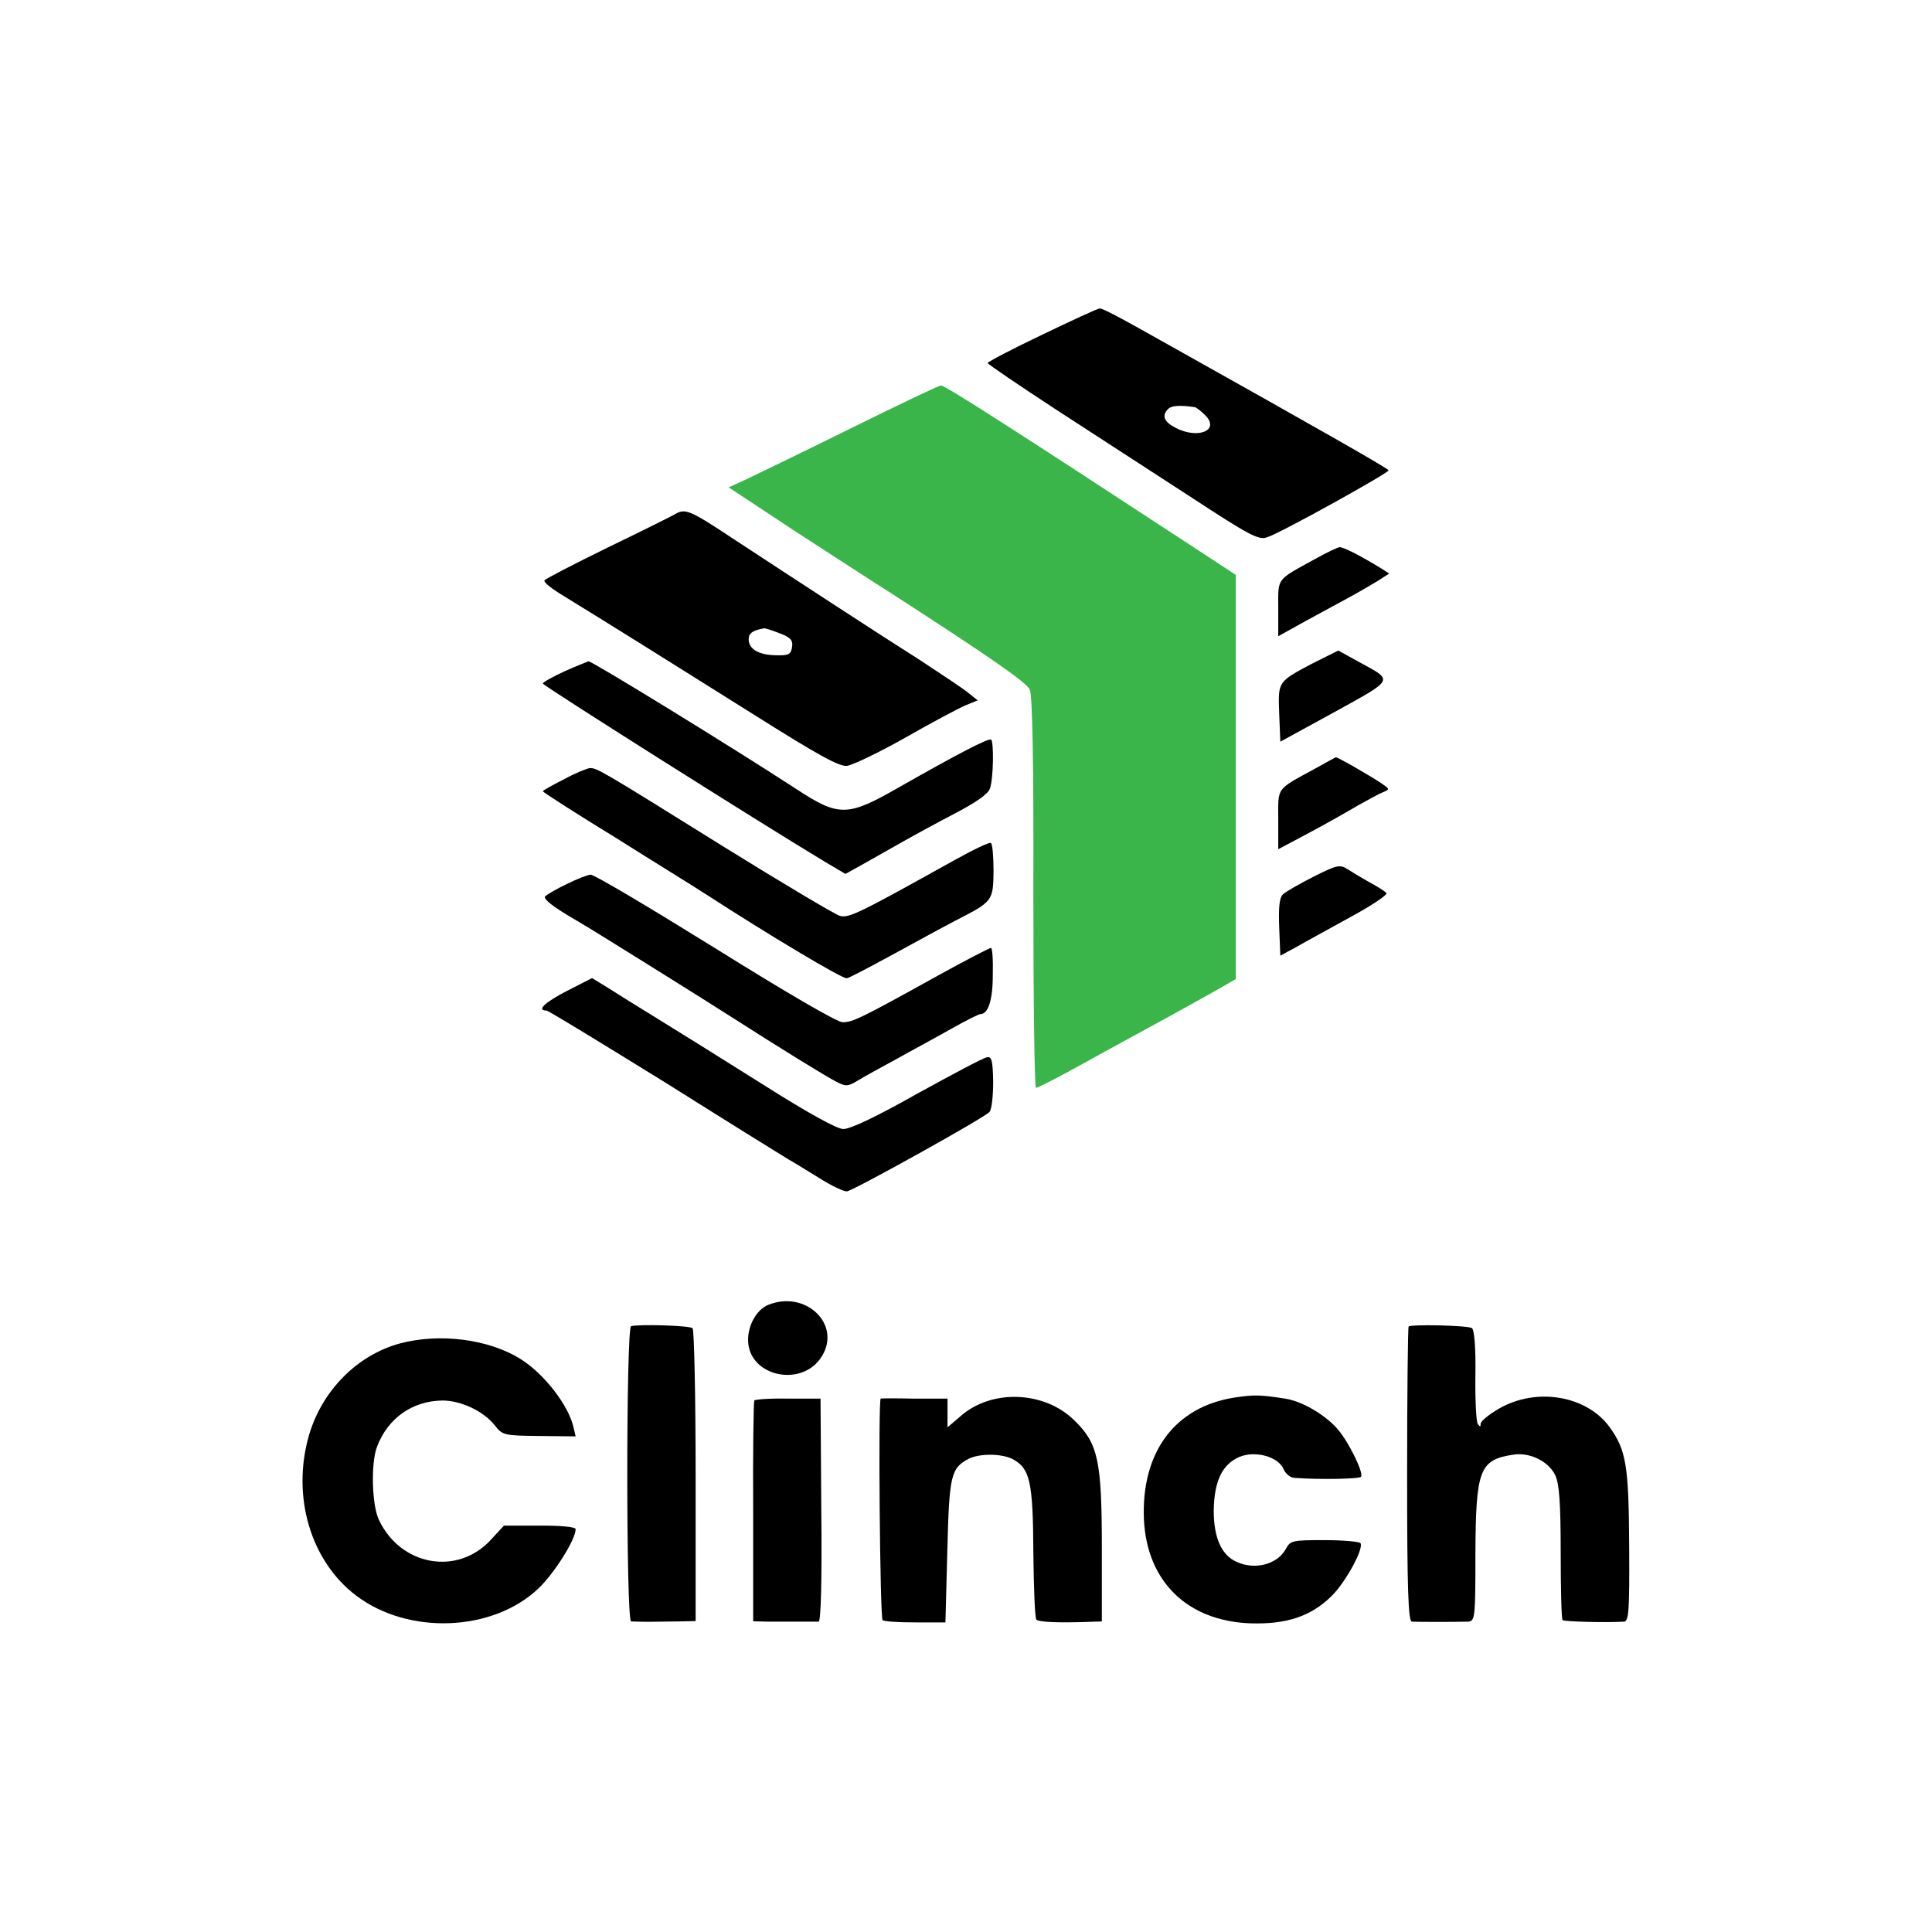
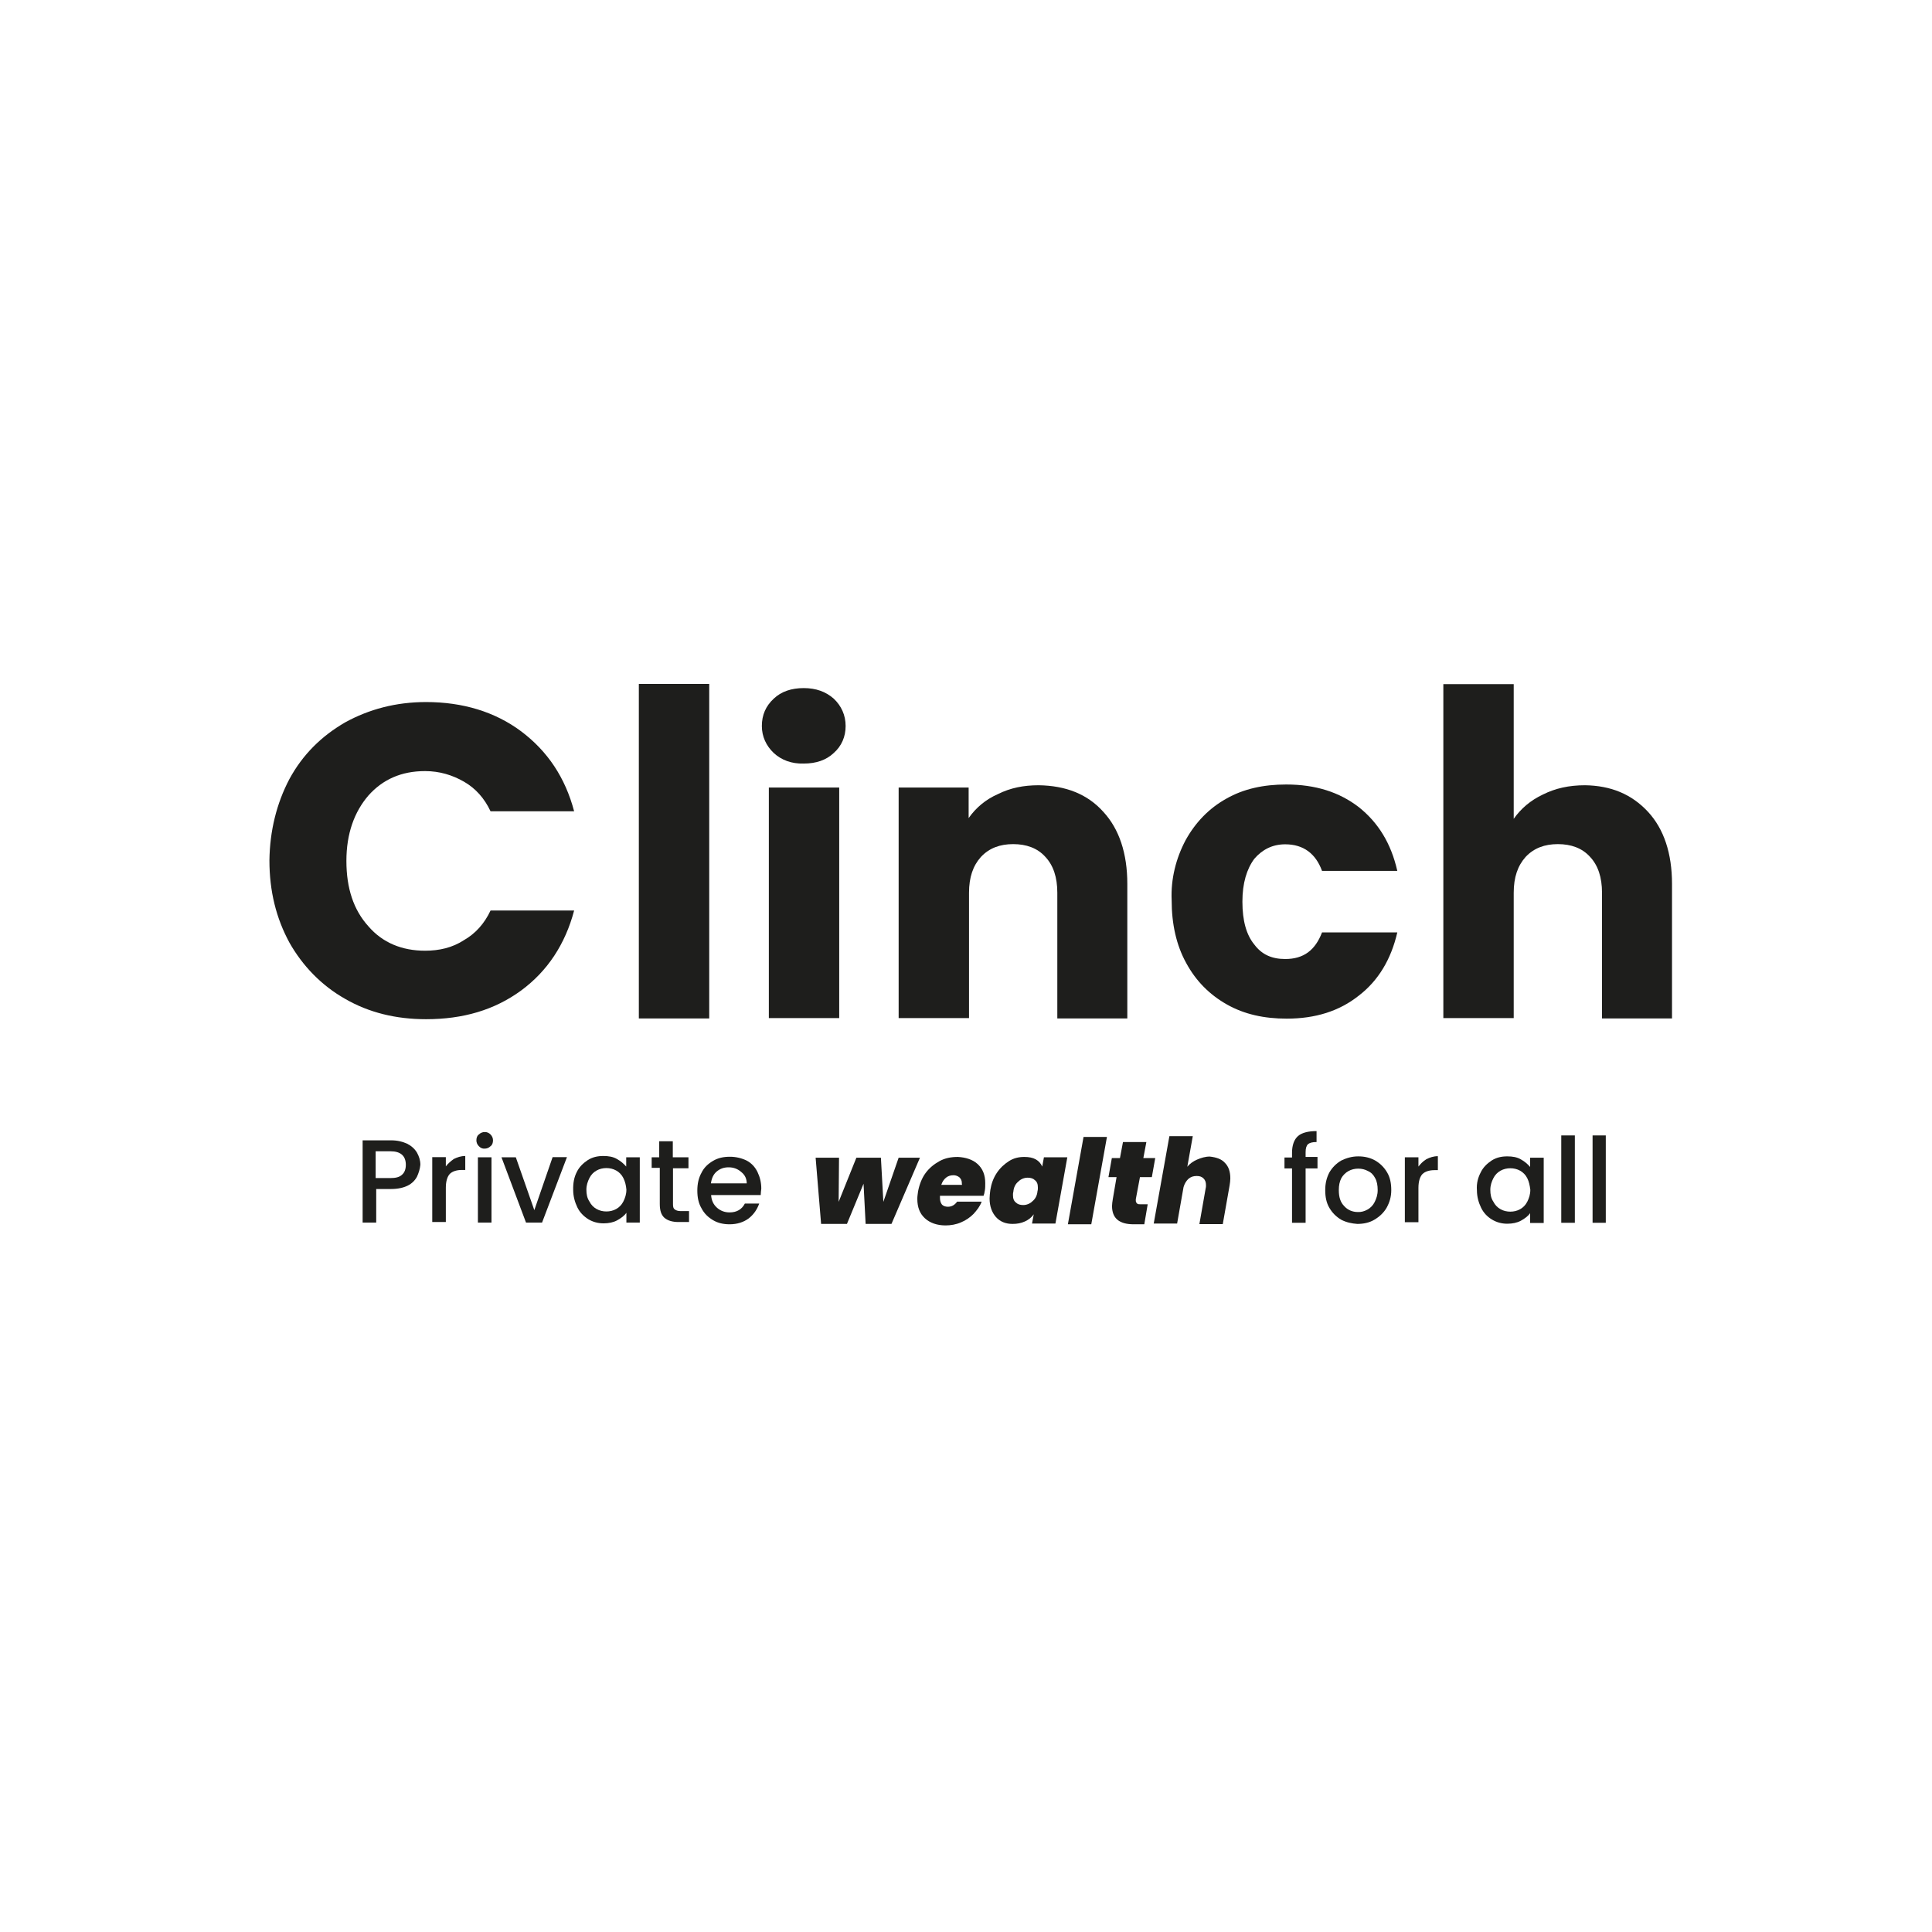
<svg xmlns="http://www.w3.org/2000/svg" version="1.1" id="Layer_1" x="0px" y="0px" viewBox="0 0 1024 1024" style="enable-background:new 0 0 1024 1024;" xml:space="preserve">
+   <style type="text/css">
+ 	.st0{fill:#1E1E1C;}
+ </style>
  <g>
-     <path d="M552.4,177.4c-16,7.6-28.9,14.4-28.9,15c0,0.6,16.4,11.7,36.1,24.6c19.9,12.9,52,33.7,71.5,46.4c31,20.3,36.1,23,40.4,21.4   c6.6-1.9,64.5-34.1,64.5-35.5c-0.2-1-38.2-22.6-114.8-65.5c-28.7-16.2-37-20.5-38.4-20.3C581.8,163.5,568.2,169.8,552.4,177.4z    M633.3,215.8c0.8,0.2,3.1,1.9,5.5,4.3c8,8-3.9,12.9-15.8,6.6c-6-3.1-7.4-6.4-3.9-9.9C620.8,215,625.1,214.6,633.3,215.8z" />
-     <path style="fill:#39B54A;" d="M450.4,227.3c-25.7,12.7-50.7,24.8-55.6,27.1l-8.6,3.9l33.9,22.4c18.7,12.1,42.3,27.5,52.2,33.7   c53,34.3,71.7,47.2,73.5,51.1c1.4,2.7,2.1,39,1.9,107.6c0,56.9,0.6,103.5,1.4,103.5s10.5-4.9,21.4-10.9   c22.2-12.3,28.5-15.6,51.3-28.1c8.6-4.7,19.5-10.9,24.4-13.6l8.8-5.1V411.7v-107l-26.7-17.5c-90.6-59.3-127.3-82.9-129.6-82.9   C497.8,204.3,476,214.6,450.4,227.3z" />
-     <path d="M357.8,272.5c-1.6,1-17.7,9-35.7,17.7c-17.9,8.8-33.1,16.6-33.5,17.4c-0.6,1,3.9,4.5,9.7,8c23.2,14.2,58.5,36.3,101,63   c34.3,21.6,45.6,27.9,49.7,27.3c2.9-0.4,16.8-7,30.6-14.8c14-8,28.3-15.6,32-17.2l6.6-2.7l-4.9-3.9c-2.7-2.3-14.6-10.1-26.1-17.7   c-21.8-13.8-61-39.4-99.6-64.7C365.6,270.3,363.1,269.4,357.8,272.5z M413.6,335.8c5.5,2.1,6.8,3.7,6.2,7.2   c-0.6,3.9-1.8,4.5-8.8,4.3c-9-0.2-14.2-3.3-14.2-8.6c0-3.1,2.3-4.7,8.4-5.7C406,333.1,409.9,334.3,413.6,335.8z" />
-     <path d="M697,296.3c-20.9,11.5-19.5,9.7-19.5,26.1v14.8l14.8-8.2c8.2-4.5,18.5-10.1,23-12.5c4.3-2.3,10.9-6.2,14.6-8.4l6.4-4.1   l-4.5-2.9c-11.5-7-19.7-11.1-21.8-11.1C708.7,290.2,702.9,293,697,296.3z" />
-     <path d="M695.7,351.6c-18.7,9.9-18.3,9.6-17.7,26.7l0.6,14.8l28.9-15.8c32-17.7,31.2-16.4,12.7-26.5l-10.9-6L695.7,351.6z" />
-     <path d="M299,355.9c-6.2,2.9-11.3,5.7-11.3,6.4c0,1,114,73.1,149.9,94.7l10.5,6.2l9.9-5.5c5.5-3.1,14.8-8.4,20.7-11.7   c5.8-3.3,18.3-10.1,27.7-15c10.9-5.7,17.5-10.3,18.3-13.1c1.9-5.5,2.1-24.8,0.6-25.9c-1.6-0.8-17.7,7.6-48.5,25.1   c-27.5,15.8-32,16-54.6,1.2c-33.7-22-108.6-68-110.3-67.8C310.9,350.9,305,353.2,299,355.9z" />
-     <path d="M697,407.4c-21.1,11.5-19.5,9.6-19.5,27.1v15.6l16.2-8.6c8.8-4.7,20.5-11.3,25.7-14.4c5.5-3.1,11.5-6.4,13.6-7.2   c3.7-1.6,3.7-1.6-0.8-4.7c-5.1-3.5-23.6-14.2-24.2-13.8C708,401.3,702.9,404.1,697,407.4z" />
-     <path d="M299,413c-6.2,3.1-11.3,6-11.3,6.4S305,431,326.3,444c21.1,13.3,42.9,26.7,48.2,30.2c31.6,20.5,72.1,44.8,74.3,44.3   c1.4-0.2,12.3-6,24.6-12.7c12.1-6.6,27.1-14.8,33.1-17.9c19.7-10.1,19.9-10.3,20.1-26.3c0-7.6-0.6-14.4-1.4-14.8   c-0.8-0.6-9.6,3.7-19.5,9.2c-50.5,28.1-55.8,30.8-60.6,29.4c-2.3-0.6-30.6-17.4-62.8-37.4c-64.1-40-65.9-40.9-69.6-40.9   C311.3,407.2,305,409.7,299,413z" />
-     <path d="M696.1,464.7c-7.6,3.9-14.8,8-16.2,9.4c-1.8,1.8-2.3,7-1.9,17.4l0.6,15l8-4.3c4.3-2.5,17.4-9.6,28.9-16   c11.5-6.2,20.3-12.1,19.3-12.9c-0.8-1-4.9-3.5-9-5.7c-4.1-2.3-9.4-5.5-11.7-7C710.1,458.1,708.5,458.5,696.1,464.7z" />
-     <path d="M300.3,468.6c-5.3,2.5-10.3,5.5-11.3,6.4c-1.4,1.4,4.3,5.8,16.6,12.9c4.3,2.3,70.6,43.7,84.4,52.6   c21.8,14,48.3,30.4,53.4,32.9c4.9,2.5,6,2.5,11.1-0.6c3.1-1.9,12.3-7,20.3-11.3c8-4.5,21.1-11.5,29-16s15-8,15.8-8   c4.1,0,6.6-7.2,6.6-20.7c0.2-8-0.2-14.4-1-14.4c-0.6,0-13.5,6.6-28.3,14.8c-41.1,22.8-45,24.6-50.3,24.6c-2.9,0-30-15.8-67.5-39.2   c-34.5-21.4-64.3-39.2-66.1-39C311.4,463.7,305.8,465.9,300.3,468.6z" />
-     <path d="M300.7,525.1c-11.7,6-16.6,10.5-11.1,10.5c1,0,29.4,17.4,63.4,38.4c33.7,21.2,63,39.4,64.9,40.5c1.9,1,9.2,5.5,16,9.7   c6.8,4.3,13.6,7.6,15.2,7.2c4.7-1.2,73.5-39.4,75.4-42.1c1.2-1.6,1.9-8.8,1.9-16c-0.2-11.1-0.8-13.5-3.3-12.9   c-1.8,0.2-18.3,9-37,19.3c-21.4,12.1-35.7,18.9-39.2,18.7c-3.3,0-19.5-9-41.9-23.2c-20.1-12.7-45.2-28.3-55.9-34.9   c-10.7-6.6-23-14.2-27.3-17l-8-4.9L300.7,525.1z" />
-     <path d="M407.2,691.6c-6.2,2.5-10.9,10.9-10.7,19.1c0.6,19.1,29,25,39.2,8C446,701.8,426.9,683.6,407.2,691.6z" />
-     <path d="M334.5,702.9c-2.7,1-2.7,156.3,0,156.5c1.2,0,5.1,0.2,8.8,0.2c3.7,0,10.9-0.2,16.2-0.2l9.2-0.2v-76.8   c0-42.3-0.8-77.6-1.6-78.4C365.6,702.5,338.3,701.8,334.5,702.9z" />
-     <path d="M746.6,703.1c-0.4,0.4-0.8,35.9-0.8,78.6c0,60.6,0.6,77.6,2.5,77.8c2.7,0.2,23.6,0.2,29.6,0c3.9-0.2,4.1-1.4,4.1-35.9   c0.2-44.6,2.1-49.9,20.1-52.6c8.6-1.4,18.7,3.5,22.2,10.9c2.1,4.3,2.9,14.4,2.9,40.7c0,19.3,0.4,35.5,1,36.1   c1,0.8,22.8,1.4,32.6,0.8c2.5-0.2,2.9-5.8,2.7-39.6c-0.2-43.1-1.6-51.3-10.3-63.4c-12.1-16.8-38.8-21.4-58.7-9.9   c-5.3,3.1-9.7,6.6-9.7,8c0,1.8-0.4,1.8-1.6,0c-0.8-1.4-1.4-13.1-1.2-25.9c0.2-15-0.6-24-1.9-24.8   C777.9,702.5,747.9,701.8,746.6,703.1z" />
-     <path d="M211.8,712.1c-22.6,6.2-41.1,25-48,48.5c-9.4,32.4,0.8,66.9,25.1,85.2c27.7,20.9,72.3,19.1,96.5-3.9   c8.4-8,19.7-25.9,19.7-31.4c0-1.2-7.2-1.9-18.9-1.9h-19.1l-7.2,7.8c-17.7,18.9-47.6,13.5-59.1-10.9c-3.7-7.8-4.3-30-1-38.6   c5.7-15.2,18.7-24.4,34.7-24.6c9.9,0,21.8,5.7,27.7,13.1c4.1,5.3,4.9,5.5,23.6,5.7l19.3,0.2l-1.2-5.1   c-2.7-11.5-15.6-28.1-27.7-35.7C259.2,709.7,232.9,706.4,211.8,712.1z" />
-     <path d="M654.5,740.7c-31.8,4.9-49.7,29-48.2,64.7c1.6,32.8,23,53.8,56.5,55c19.1,0.6,32-3.7,42.9-14.4   c7.4-7.2,17.2-25.1,15.4-28.1c-0.6-0.8-9.2-1.6-19.1-1.6c-17,0-18.1,0.2-20.5,4.7c-4.5,8.2-16.4,11.3-26.1,6.8   c-8-3.5-12.1-12.9-12.1-27.1c0.2-15.6,4.5-24.6,13.6-28.5c8.4-3.5,20.5-0.2,23.4,6.4c1,2.5,3.7,4.7,5.8,4.7   c13.1,1,34.7,0.6,35.3-0.6c1.4-2.1-6.2-17.7-11.9-24.6c-6.4-7.8-19.1-15.4-28.3-16.8C667.6,739.2,664.7,739.2,654.5,740.7z" />
-     <path d="M399.8,742.3c-0.4,0.8-0.8,27.3-0.6,59.1v57.9l7.6,0.2c4.1,0,11.5,0,16.4,0s9.6,0,10.7,0c1.2-0.2,1.8-22.2,1.4-59.3   l-0.4-58.9h-17.2C408.1,741.1,400.1,741.7,399.8,742.3z" />
-     <path d="M466.8,741.3c-1.4,0.4-0.4,116.6,1,117.4c1,0.8,9,1.2,17.5,1.2h15.8l1-37.8c1-40.4,1.9-43.9,11.3-48.9   c5.7-2.9,17.5-2.9,23.4,0.2c9.2,4.9,10.7,12.3,10.9,49.3c0.2,18.9,0.8,34.9,1.6,35.7c1.2,1.4,12.1,1.8,28.5,1.2l6.2-0.2v-38.6   c0-46.4-1.9-55.6-14.4-67.8c-15.8-15.8-44.1-17-60.6-2.3l-6.8,5.8v-7.6v-7.6h-17.5C475,741.1,466.8,741.1,466.8,741.3z" />
+     <path class="st0" d="M153.4,412.9c7-12.9,16.9-22.7,29.5-30c12.7-7,27-10.8,42.9-10.8c19.5,0,36.6,5.2,50.4,15.5   c14.1,10.6,23.4,24.6,28.1,42.4h-44.3c-3.3-7-8-12.2-14.1-15.7c-6.1-3.5-12.9-5.6-20.6-5.6c-12.7,0-22.5,4.5-30,12.9   c-7.5,8.7-11.7,20.2-11.7,34.7c0,14.5,3.8,26,11.7,34.7c7.5,8.7,17.8,12.9,30,12.9c7.5,0,14.5-1.6,20.6-5.6   c6.1-3.5,10.8-8.7,14.1-15.7h44.3c-4.7,17.8-14.1,32.1-28.1,42.4c-14.1,10.3-30.7,15.2-50.4,15.2c-15.9,0-30.3-3.5-42.9-10.8   c-12.4-7-22.5-17.4-29.5-29.8c-7-12.9-10.6-27.2-10.6-43.6C143,440.4,146.6,425.8,153.4,412.9z" />
+     <path class="st0" d="M375.9,362.5v177.3h-37.3V362.5H375.9z" />
+     <path class="st0" d="M410.1,399.1c-4-3.8-6.3-8.7-6.3-14.3c0-5.9,2.1-10.6,6.3-14.5c4-3.8,9.4-5.6,15.9-5.6s11.7,1.9,15.9,5.6   c4,3.8,6.3,8.7,6.3,14.5c0,5.6-2.1,10.6-6.3,14.3c-4,3.8-9.4,5.6-15.9,5.6C419.5,404.9,414.1,402.8,410.1,399.1z M444.8,417.4   v122.2h-37.3V417.4H444.8z" />
+     <path class="st0" d="M584.8,430.3c8.4,9.1,12.7,22,12.7,38.2v71.3h-37.1v-66.6c0-8.2-2.1-14.5-6.3-19c-4.2-4.7-10.1-6.8-17.1-6.8   s-12.7,2.1-17.1,6.8c-4.2,4.7-6.3,10.8-6.3,19v66.4h-37.3V417.4h37.1v16.2c3.8-5.4,8.9-9.8,15.5-12.7c6.6-3.3,13.6-4.7,21.6-4.7   C564.9,416.4,576.4,420.9,584.8,430.3z" />
+     <path class="st0" d="M628.4,445.3c5.2-9.4,12.4-16.9,21.6-22c9.1-5.2,19.7-7.5,31.7-7.5c15.5,0,28.1,4,38.5,12   c10.3,8.2,17.1,19.2,20.4,33.8h-39.9c-3.3-9.1-9.8-14.1-19.5-14.1c-6.8,0-12.2,2.8-16.4,7.7c-4,5.4-6.3,12.9-6.3,22.7   c0,10.1,2.1,17.6,6.3,22.7c4,5.4,9.4,7.7,16.4,7.7c9.8,0,15.9-4.7,19.5-14.1h39.9c-3.3,14.3-10.1,25.6-20.4,33.5   c-10.3,8.2-23,12.2-38.2,12.2c-12,0-22.5-2.3-31.7-7.5s-16.4-12.4-21.6-22c-5.2-9.4-7.7-20.6-7.7-33.3   C620.5,465.9,623.3,454.9,628.4,445.3z" />
+     <path class="st0" d="M873.5,430.3c8.4,9.1,12.7,22,12.7,38.2v71.3h-37.1v-66.6c0-8.2-2.1-14.5-6.3-19c-4.2-4.7-10.1-6.8-17.1-6.8   c-7,0-12.7,2.1-17.1,6.8c-4.2,4.7-6.3,10.8-6.3,19v66.4h-37.3v-177h37.3V434c3.8-5.4,8.9-9.8,15.5-12.9c6.6-3.3,13.8-4.9,22.3-4.9   C853.8,416.4,864.8,420.9,873.5,430.3z" />
+   </g>
+   <g>
+     <g>
+       <path class="st0" d="M487.6,613.6l-15.1,35.1h-13.7l-1.1-21.3l-8.8,21.3h-13.7l-2.9-35.1h12.4l-0.2,23.4l9.4-23.4h13l1.3,23.4    l8.1-23.4H487.6z" />
+       <path class="st0" d="M518.2,617c2.7,2.5,4,5.8,4,10.1c0,1.3,0,2.7-0.2,3.8c-0.2,1.3-0.4,2.2-0.7,2.9h-23.1c0,0.2,0,0.7,0,1.1    c0,1.6,0.4,2.7,1.1,3.6c0.7,0.7,1.8,1.1,3.1,1.1c2,0,3.6-0.9,4.9-2.7h13c-0.9,2.5-2.5,4.5-4.3,6.5c-1.8,1.8-4,3.4-6.7,4.5    c-2.5,1.1-5.4,1.6-8.1,1.6c-4.5,0-8.3-1.3-11-3.8c-2.7-2.5-4-5.8-4-10.3c0-1.3,0.2-2.5,0.4-4c0.7-3.6,2-7,4-9.7    c2-2.7,4.5-4.7,7.4-6.3c2.9-1.6,6.1-2.2,9.7-2.2C511.6,613.4,515.5,614.5,518.2,617z M509.8,627.1c0-1.3-0.4-2.2-1.3-3.1    c-0.9-0.7-2-1.1-3.1-1.1c-1.6,0-2.9,0.4-4,1.3c-1.1,0.9-2,2.2-2.5,3.8h11C509.8,627.5,509.8,627.3,509.8,627.1z" />
+       <path class="st0" d="M528.3,621.7c1.8-2.7,4-4.7,6.5-6.3c2.5-1.6,5.2-2.2,8.1-2.2c2.5,0,4.5,0.4,6.1,1.3c1.6,0.9,2.7,2.2,3.4,3.8    l0.9-4.9h12.4l-6.3,35.1h-12.4l0.9-4.9c-1.1,1.6-2.7,2.9-4.7,3.8c-2,0.9-4,1.3-6.5,1.3c-3.6,0-6.5-1.1-8.8-3.6    c-2.2-2.5-3.4-5.8-3.4-9.9c0-1.3,0.2-2.9,0.4-4.5C525.4,627.5,526.5,624.4,528.3,621.7z M550.1,629.5c0-1.8-0.4-3.1-1.6-4    c-0.9-0.9-2.2-1.3-3.8-1.3c-1.8,0-3.6,0.7-4.9,2c-1.6,1.3-2.5,3.1-2.7,5.4c-0.2,0.7-0.2,1.1-0.2,1.8c0,1.8,0.4,3.1,1.6,4    c0.9,0.9,2.2,1.3,3.8,1.3c1.8,0,3.6-0.7,4.9-2c1.6-1.3,2.5-3.1,2.7-5.4C550.1,630.7,550.1,630,550.1,629.5z" />
+       <path class="st0" d="M586.7,602.6l-8.3,46.3H566l8.3-46.3H586.7z" />
+       <path class="st0" d="M602,635.6c0,0.2,0,0.4,0,0.7c0,0.7,0.2,1.1,0.7,1.6c0.4,0.4,1.1,0.4,2,0.4h3.6l-1.8,10.6h-5.6    c-7.6,0-11.5-3.1-11.5-9.7c0-1.1,0.2-2.2,0.4-3.6l2-11.7h-4.3l1.8-10.1h4.3l1.6-8.5h12.4l-1.6,8.5h6.3l-1.8,10.1h-6.3L602,635.6z" />
+       <path class="st0" d="M649.2,616.3c2,2,2.9,4.7,2.9,8.3c0,1.1-0.2,2.5-0.4,3.8l-3.6,20.4h-12.4L639,630c0.2-0.7,0.2-1.1,0.2-1.8    c0-1.6-0.4-2.7-1.3-3.6c-0.9-0.9-2-1.3-3.6-1.3c-1.8,0-3.1,0.4-4.5,1.6c-1.1,1.1-2,2.5-2.5,4.3l-3.4,19.3h-12.4l8.3-46.3h12.4    l-2.9,16.2c1.3-1.6,3.1-2.9,5.2-3.8s4.3-1.6,6.7-1.6C644.7,613.4,647.4,614.3,649.2,616.3z" />
+     </g>
+     <g>
+       <path class="st0" d="M221,623.7c-1.1,2-2.7,3.6-4.9,4.7c-2.2,1.1-5.2,1.8-8.8,1.8h-7.9V648h-7.2v-43.6h15.1c3.4,0,6.1,0.7,8.5,1.8    c2.2,1.1,4,2.7,5.2,4.7c1.1,2,1.8,4,1.8,6.5C222.6,619.6,221.9,621.7,221,623.7z M213.1,622.6c1.3-1.1,2-2.9,2-5.2    c0-4.7-2.7-7.2-8.1-7.2h-7.9v14.2h7.9C209.7,624.4,211.8,623.9,213.1,622.6z" />
+       <path class="st0" d="M240.5,614.3c1.8-0.9,3.8-1.6,6.1-1.6v7.4h-1.8c-2.7,0-4.9,0.7-6.3,2c-1.3,1.3-2.2,3.8-2.2,7.4v18.2h-7.2    v-34.4h7.2v4.9C237.4,616.7,239,615.4,240.5,614.3z" />
+       <path class="st0" d="M253.8,607.5c-0.9-0.9-1.3-2-1.3-3.1c0-1.3,0.4-2.5,1.3-3.1c0.9-0.9,2-1.3,3.1-1.3c1.3,0,2.2,0.4,3.1,1.3    c0.9,0.9,1.3,2,1.3,3.1c0,1.3-0.4,2.5-1.3,3.1c-0.9,0.9-2,1.3-3.1,1.3C255.6,608.9,254.7,608.4,253.8,607.5z M260.5,613.4V648    h-7.2v-34.6H260.5z" />
+       <path class="st0" d="M283.2,641.4l9.7-28.1h7.6L287.3,648h-8.5l-13-34.6h7.6L283.2,641.4z" />
+       <path class="st0" d="M305.7,621.2c1.3-2.7,3.4-4.7,5.8-6.3c2.5-1.6,5.2-2.2,8.3-2.2c2.7,0,5.2,0.4,7.2,1.6c2,1.1,3.6,2.5,4.9,4    v-4.9h7.2V648H332v-5.2c-1.1,1.6-2.9,2.9-4.9,4c-2,1.1-4.5,1.6-7.2,1.6c-2.9,0-5.6-0.7-8.1-2.2c-2.5-1.6-4.5-3.6-5.8-6.3    s-2.2-5.8-2.2-9.2C303.7,627.1,304.3,623.9,305.7,621.2z M330.4,624.4c-0.9-1.8-2.2-3.1-3.8-4s-3.4-1.3-5.2-1.3    c-1.8,0-3.6,0.4-5.2,1.3c-1.6,0.9-2.9,2.2-3.8,4c-0.9,1.8-1.6,3.8-1.6,6.1c0,2.5,0.4,4.5,1.6,6.3c0.9,1.8,2.2,3.1,3.8,4    c1.6,0.9,3.4,1.3,5.2,1.3c1.8,0,3.6-0.4,5.2-1.3c1.6-0.9,2.9-2.2,3.8-4c0.9-1.8,1.6-3.8,1.6-6.3    C331.8,628.2,331.3,626.2,330.4,624.4z" />
+       <path class="st0" d="M356.7,619.2v19.1c0,1.3,0.2,2.2,0.9,2.7s1.6,0.9,3.1,0.9h4.5v5.8h-5.6c-3.1,0-5.6-0.7-7.4-2.2    c-1.8-1.6-2.5-4-2.5-7.4V619h-4.3v-5.6h4v-8.5h7.2v8.5h8.3v5.8H356.7z" />
+       <path class="st0" d="M403.2,633.4h-26.3c0.2,2.7,1.1,4.9,3.1,6.7c1.8,1.6,4,2.5,6.7,2.5c3.8,0,6.5-1.6,8.1-4.7h7.6    c-1.1,3.1-2.9,5.8-5.6,7.9c-2.7,2-6.1,3.1-10.1,3.1c-3.4,0-6.3-0.7-8.8-2.2c-2.7-1.6-4.7-3.6-6.1-6.3c-1.6-2.7-2.2-5.8-2.2-9.4    c0-3.6,0.7-6.7,2.2-9.4c1.3-2.7,3.4-4.7,6.1-6.3c2.7-1.6,5.6-2.2,9-2.2c3.1,0,6.1,0.7,8.8,2c2.5,1.3,4.5,3.4,5.8,6.1    c1.3,2.7,2,5.6,2,8.8C403.4,631.1,403.2,632.2,403.2,633.4z M395.8,627.5c0-2.7-0.9-4.7-2.9-6.3c-1.8-1.6-4-2.5-6.7-2.5    c-2.5,0-4.5,0.7-6.3,2.2s-2.7,3.6-3.1,6.3h19.1V627.5z" />
+     </g>
+     <g>
+       <path class="st0" d="M698.3,619.3H692v28.8h-7.2v-28.8h-4v-5.8h4V611c0-4,1.1-7,3.1-8.8c2-1.8,5.4-2.7,9.9-2.7v5.8    c-2.2,0-3.6,0.4-4.5,1.1c-0.9,0.9-1.3,2.2-1.3,4.3v2.5h6.3L698.3,619.3L698.3,619.3z" />
+       <path class="st0" d="M710.9,646.5c-2.7-1.6-4.7-3.6-6.3-6.3c-1.6-2.7-2.2-5.8-2.2-9.4c0-3.6,0.7-6.5,2.2-9.4    c1.6-2.7,3.6-4.7,6.3-6.3c2.7-1.3,5.6-2.2,9-2.2s6.3,0.7,9,2.2c2.7,1.6,4.7,3.6,6.3,6.3c1.6,2.7,2.2,5.8,2.2,9.4    c0,3.6-0.9,6.5-2.5,9.4c-1.6,2.7-3.8,4.7-6.5,6.3c-2.7,1.6-5.8,2.2-9,2.2C716.5,648.5,713.6,647.9,710.9,646.5z M724.8,641.1    c1.6-0.9,2.9-2.2,3.8-4c0.9-1.8,1.6-3.8,1.6-6.3s-0.4-4.7-1.3-6.3c-0.9-1.8-2.2-3.1-3.8-3.8c-1.6-0.9-3.4-1.3-5.2-1.3    c-1.8,0-3.6,0.4-5.2,1.3c-1.6,0.9-2.9,2.2-3.8,3.8c-0.9,1.8-1.3,3.8-1.3,6.3c0,3.8,0.9,6.5,2.9,8.5c1.8,2,4.3,3.1,7.2,3.1    C721.4,642.5,723.2,642,724.8,641.1z" />
+       <path class="st0" d="M756,614.4c1.8-0.9,3.8-1.6,6.1-1.6v7.4h-1.8c-2.7,0-4.9,0.7-6.3,2c-1.3,1.3-2.2,3.8-2.2,7.4v18.2h-7.2v-34.4    h7.2v4.9C752.9,616.9,754.2,615.5,756,614.4z" />
+       <path class="st0" d="M784.8,621.4c1.3-2.7,3.4-4.7,5.8-6.3c2.5-1.6,5.2-2.2,8.3-2.2c2.7,0,5.2,0.4,7.2,1.6c2,1.1,3.6,2.5,4.9,4    v-4.9h7.2v34.6h-7.2v-5.2c-1.1,1.6-2.9,2.9-4.9,4c-2,1.1-4.5,1.6-7.2,1.6c-2.9,0-5.6-0.7-8.1-2.2s-4.5-3.6-5.8-6.3    c-1.3-2.7-2.2-5.8-2.2-9.2C782.5,627.2,783.4,624.1,784.8,621.4z M809.5,624.5c-0.9-1.8-2.2-3.1-3.8-4c-1.6-0.9-3.4-1.3-5.2-1.3    s-3.6,0.4-5.2,1.3c-1.6,0.9-2.9,2.2-3.8,4c-0.9,1.8-1.6,3.8-1.6,6.1c0,2.5,0.4,4.5,1.6,6.3c0.9,1.8,2.2,3.1,3.8,4    c1.6,0.9,3.4,1.3,5.2,1.3s3.6-0.4,5.2-1.3c1.6-0.9,2.9-2.2,3.8-4c0.9-1.8,1.6-3.8,1.6-6.3C810.8,628.3,810.4,626.3,809.5,624.5z" />
+       <path class="st0" d="M834.7,601.8v46.3h-7.2v-46.3H834.7z" />
+       <path class="st0" d="M851.1,601.8v46.3h-7v-46.3H851.1z" />
+     </g>
  </g>
</svg>
